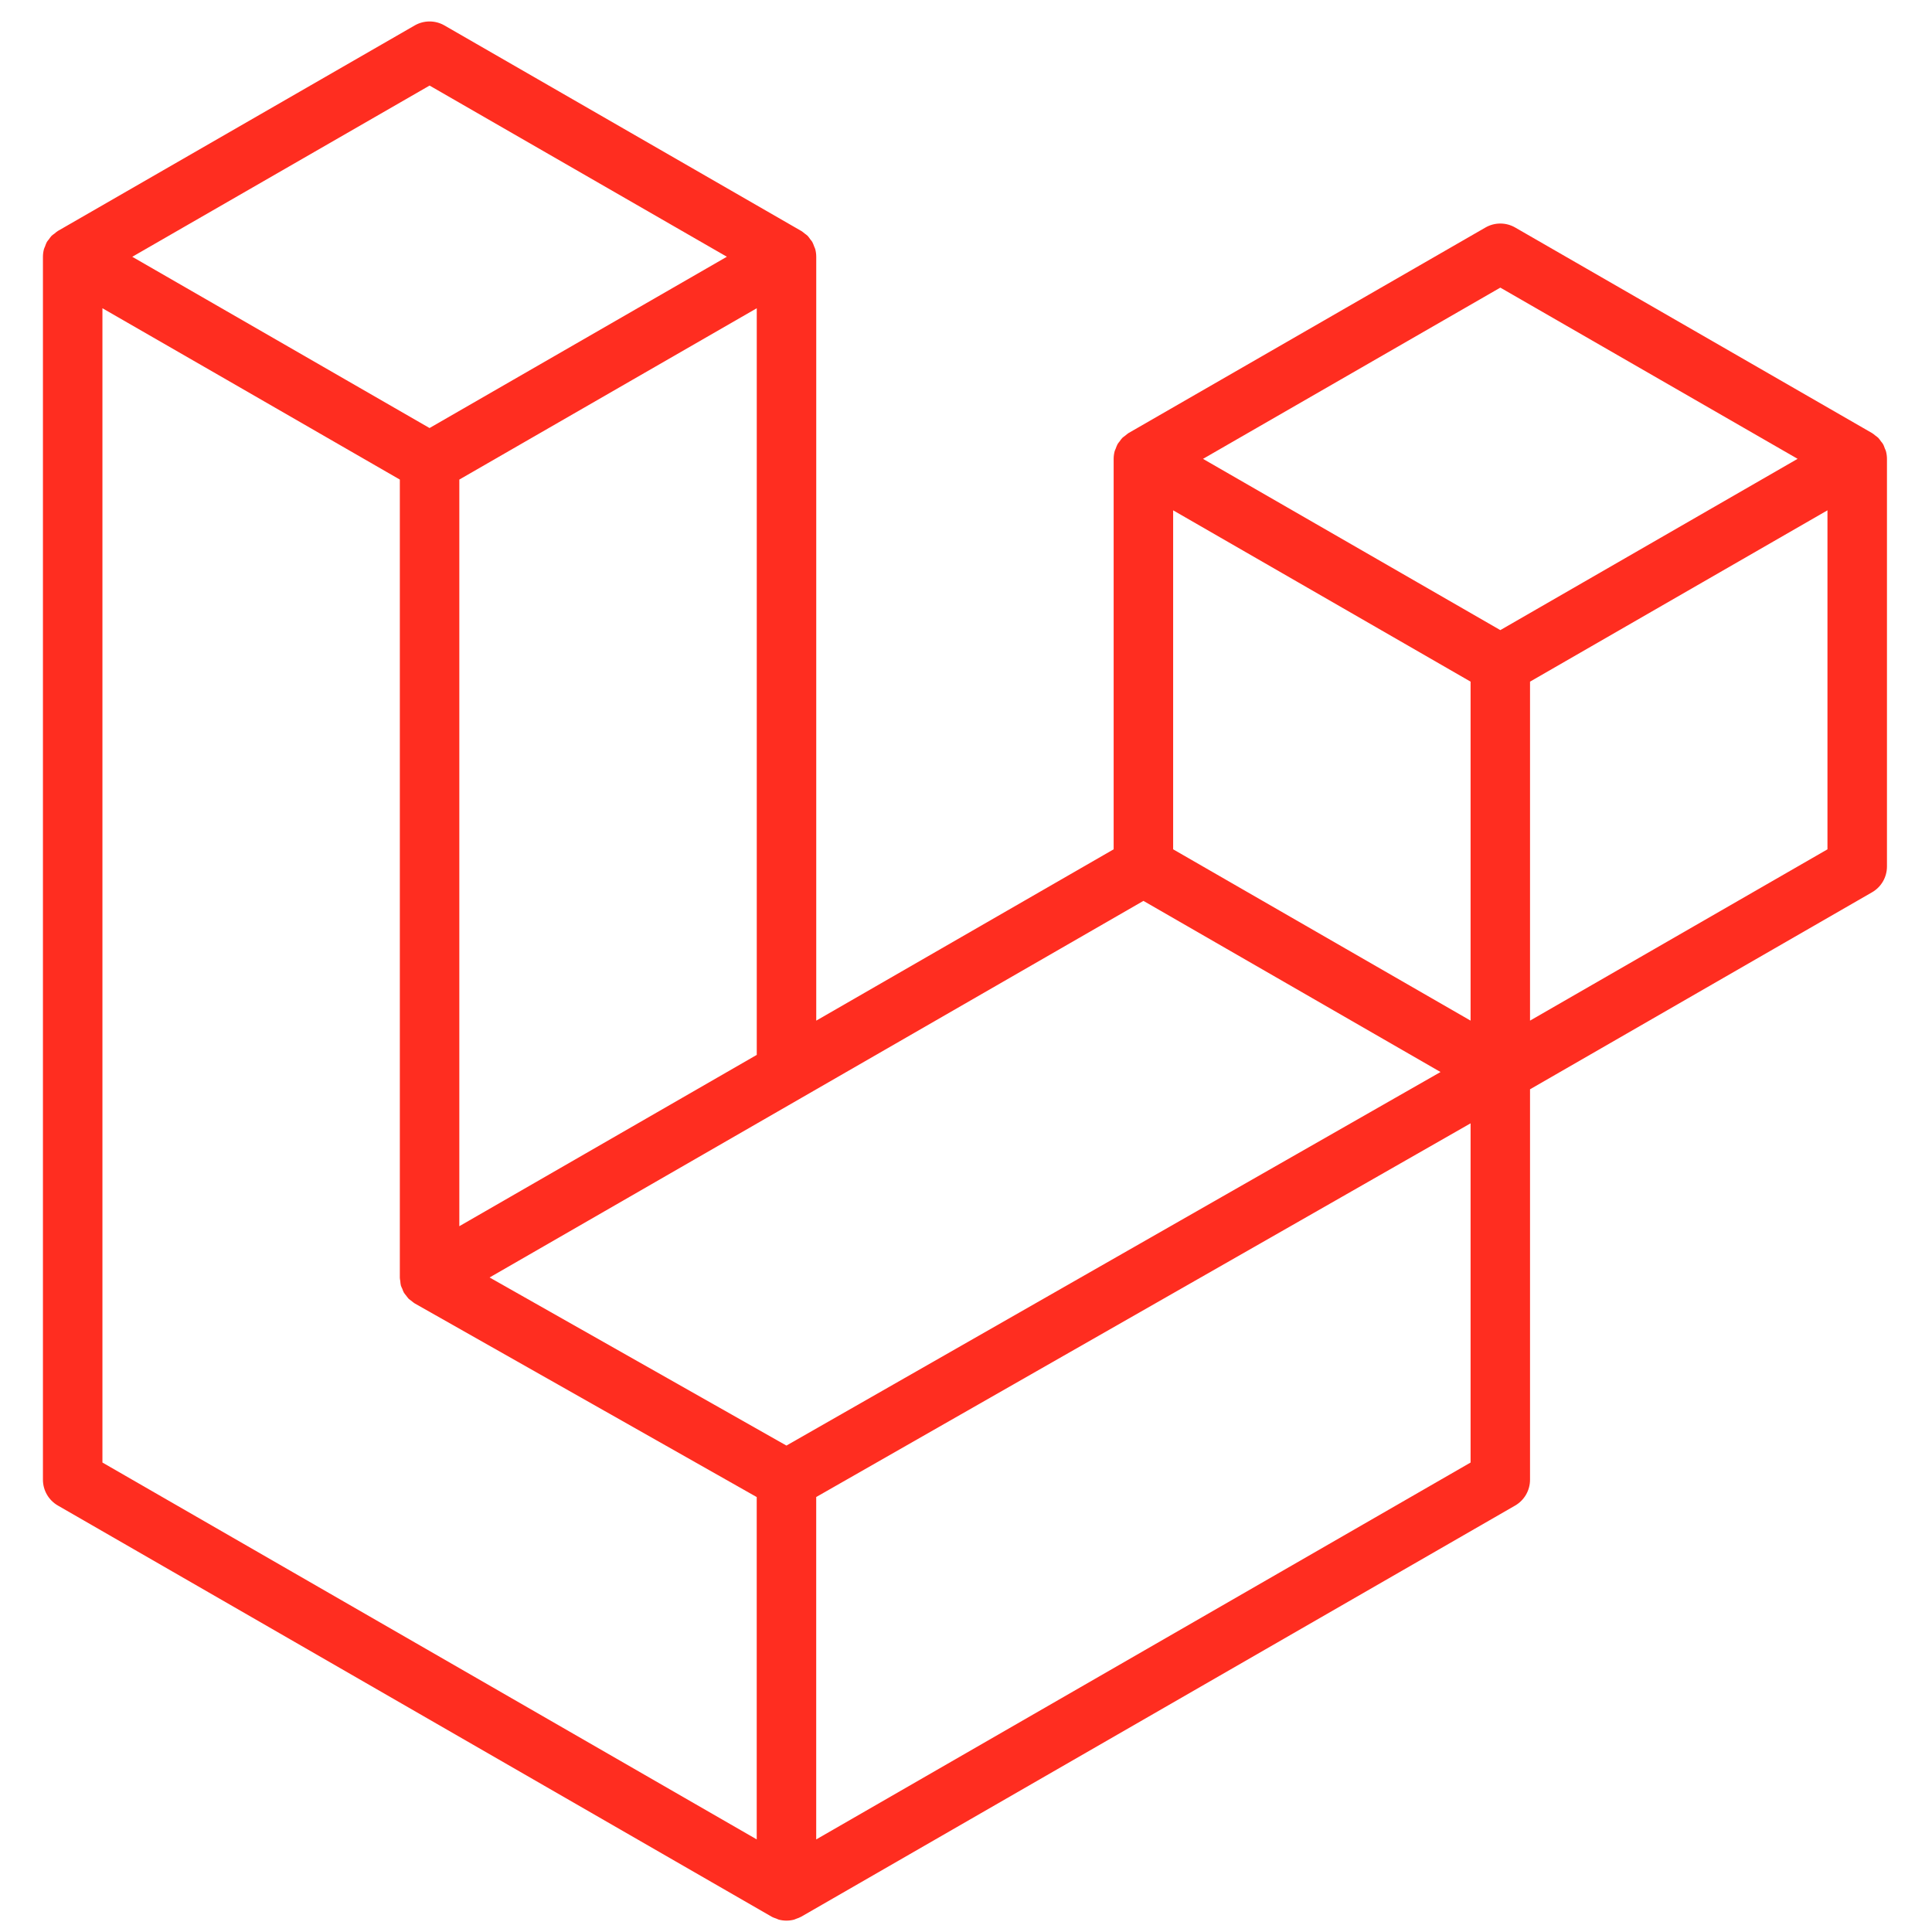
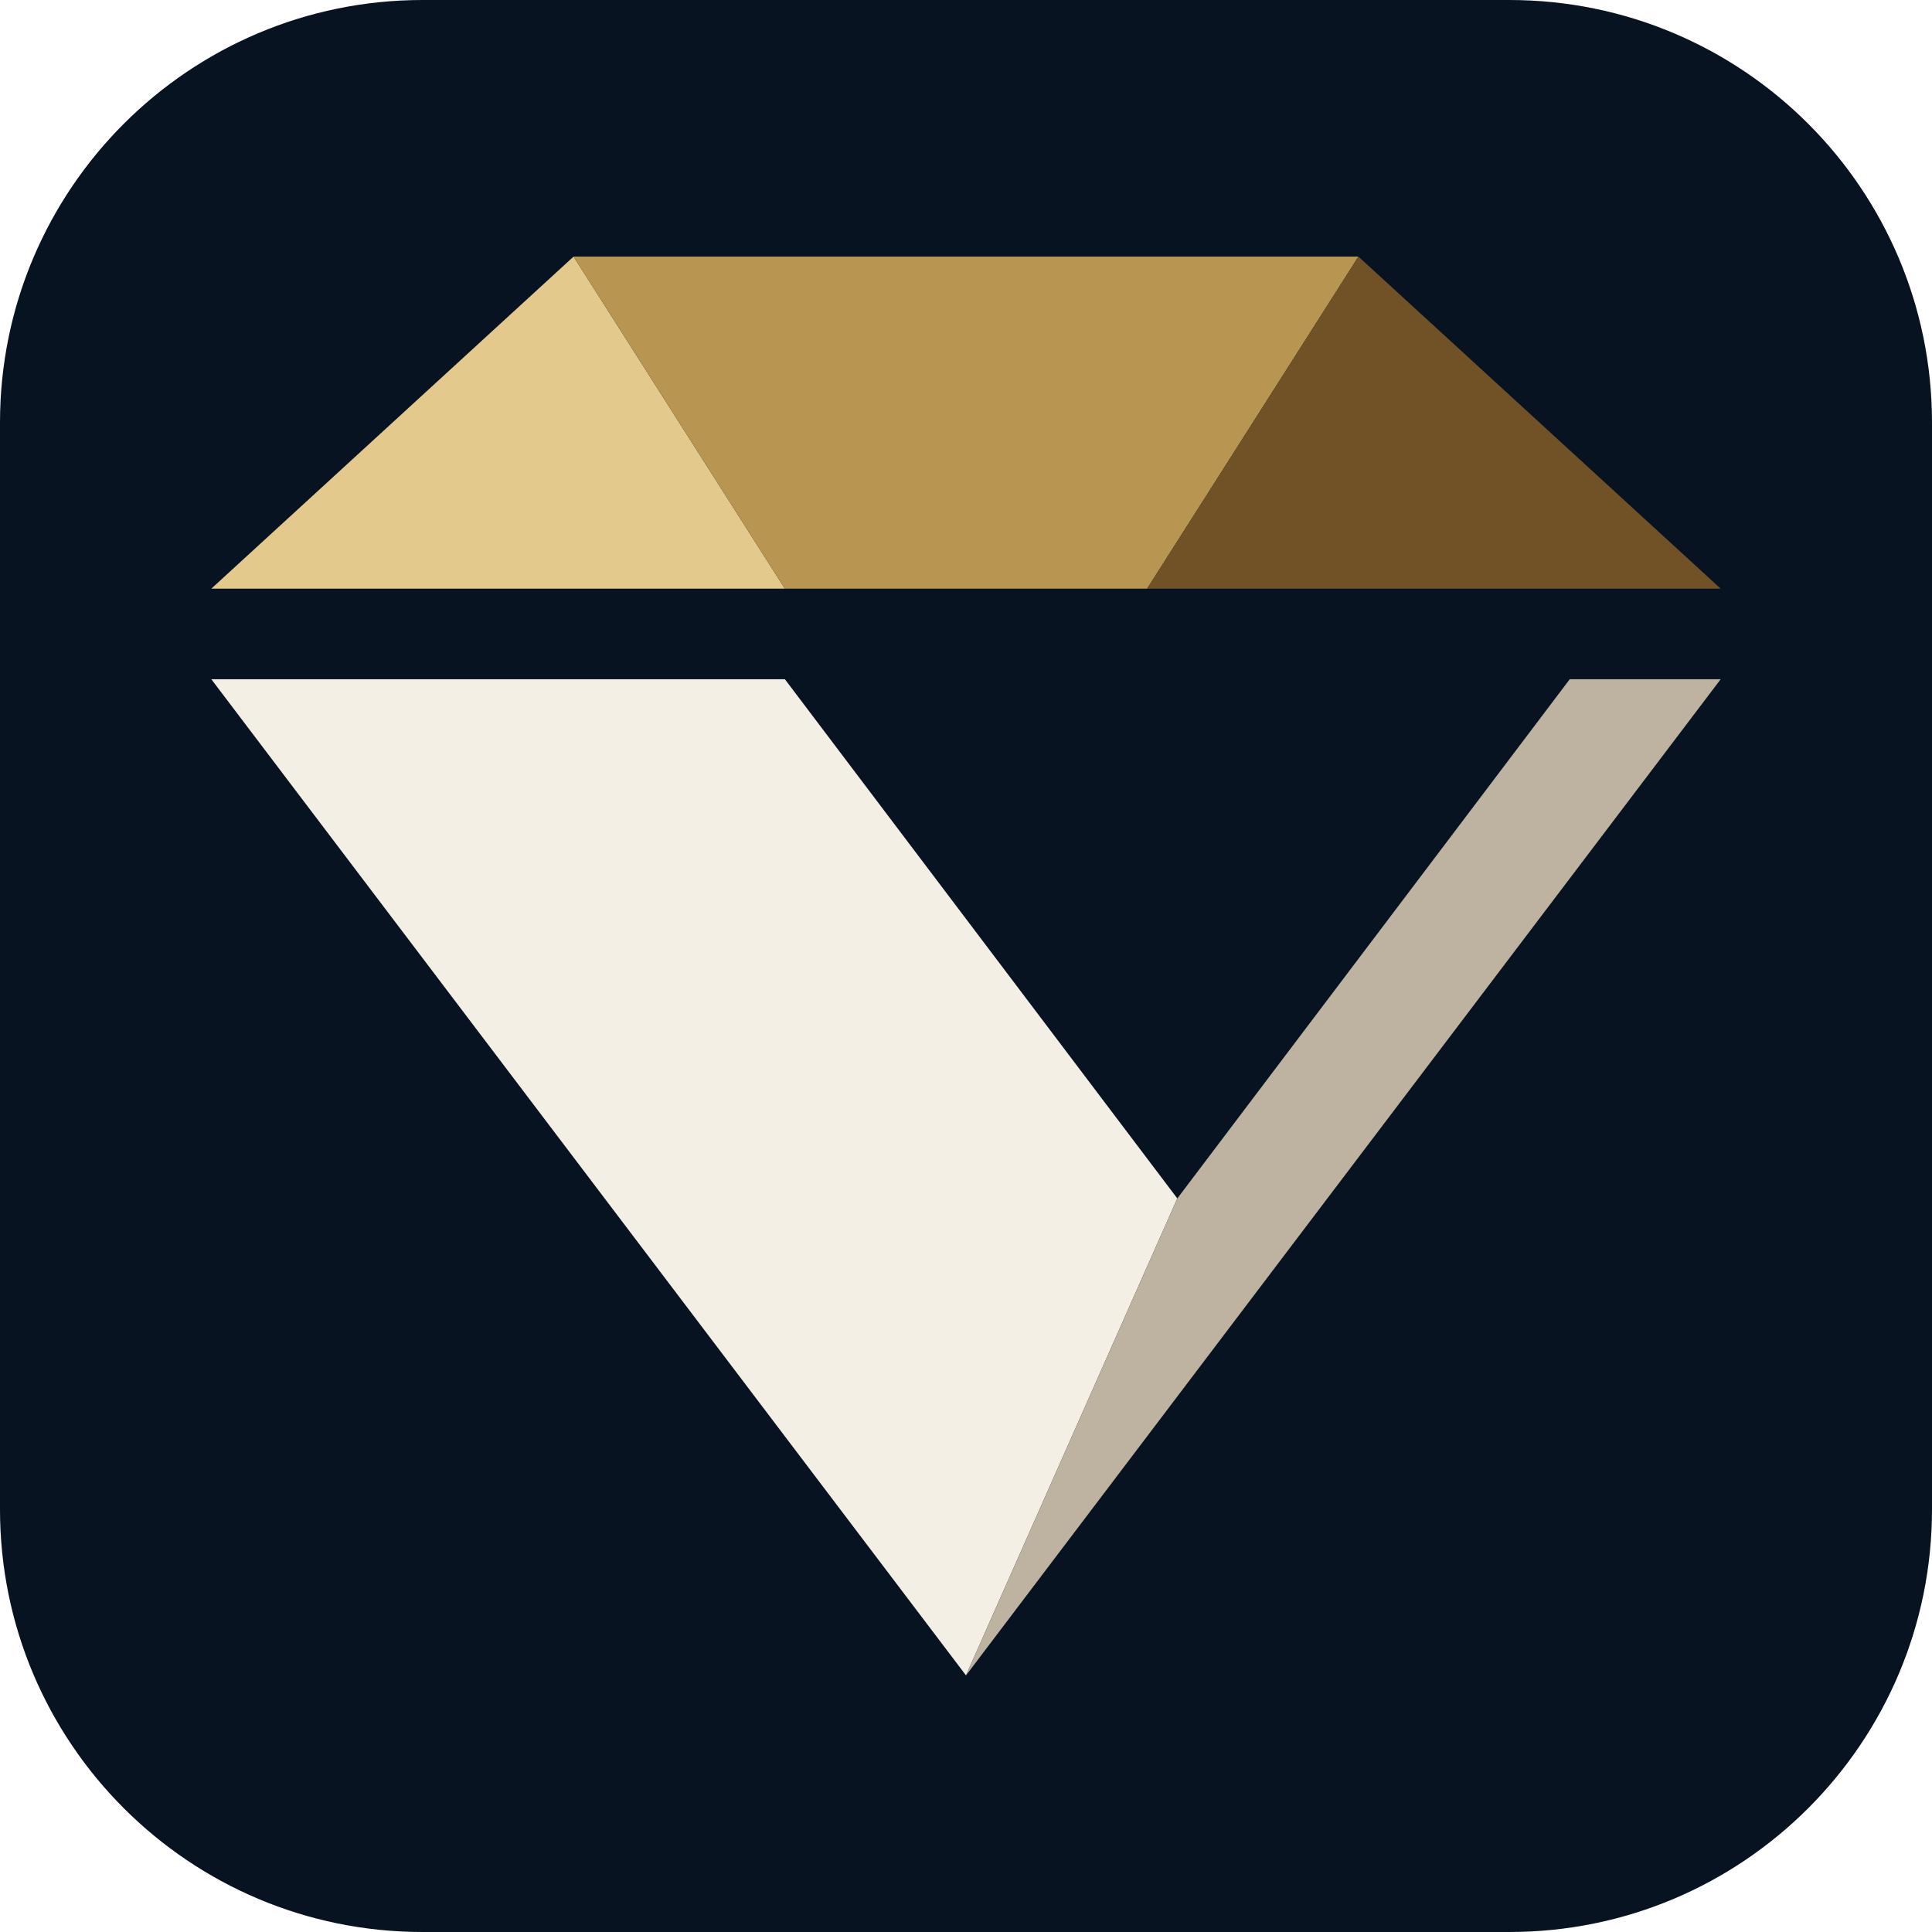
- <svg xmlns="http://www.w3.org/2000/svg" width="166" height="166" viewBox="0 0 166 166" fill="none">
-   <path fill-rule="evenodd" clip-rule="evenodd" d="M162.041 38.759C162.099 38.977 162.129 39.201 162.13 39.426V74.452C162.13 74.902 162.011 75.344 161.786 75.733C161.561 76.122 161.237 76.444 160.847 76.668L131.462 93.594V127.141C131.462 128.054 130.977 128.897 130.186 129.357L68.847 164.683C68.707 164.763 68.554 164.814 68.401 164.868C68.343 164.887 68.289 164.922 68.228 164.938C67.8 165.051 67.349 165.051 66.92 164.938C66.85 164.919 66.786 164.881 66.719 164.855C66.579 164.804 66.432 164.76 66.298 164.683L4.972 129.357C4.583 129.133 4.259 128.81 4.034 128.421C3.808 128.032 3.69 127.591 3.689 127.141L3.689 22.063C3.689 21.834 3.721 21.61 3.779 21.393C3.798 21.32 3.843 21.253 3.868 21.179C3.916 21.045 3.961 20.908 4.031 20.783C4.079 20.7 4.149 20.633 4.206 20.557C4.28 20.454 4.347 20.349 4.433 20.26C4.506 20.186 4.602 20.132 4.685 20.068C4.778 19.992 4.861 19.909 4.966 19.848L35.633 2.185C36.022 1.961 36.462 1.844 36.91 1.844C37.358 1.844 37.798 1.961 38.186 2.185L68.851 19.848H68.857C68.959 19.912 69.045 19.992 69.138 20.065C69.221 20.129 69.313 20.186 69.387 20.257C69.476 20.349 69.54 20.454 69.616 20.557C69.671 20.633 69.744 20.7 69.789 20.783C69.862 20.911 69.904 21.045 69.955 21.179C69.98 21.253 70.025 21.32 70.044 21.396C70.103 21.614 70.133 21.838 70.133 22.063V87.694L95.686 72.974V39.423C95.686 39.2 95.718 38.973 95.775 38.759C95.798 38.683 95.839 38.615 95.865 38.542C95.916 38.408 95.96 38.271 96.031 38.146C96.079 38.063 96.149 37.996 96.203 37.92C96.279 37.818 96.343 37.712 96.433 37.623C96.506 37.549 96.599 37.495 96.681 37.431C96.777 37.355 96.86 37.272 96.962 37.211L127.633 19.548C128.021 19.324 128.461 19.206 128.91 19.206C129.358 19.206 129.798 19.324 130.186 19.548L160.85 37.211C160.959 37.275 161.042 37.355 161.137 37.428C161.217 37.492 161.31 37.549 161.383 37.62C161.473 37.712 161.536 37.818 161.613 37.92C161.67 37.996 161.741 38.063 161.785 38.146C161.859 38.271 161.9 38.408 161.951 38.542C161.98 38.615 162.021 38.683 162.041 38.759ZM157.018 72.974V43.848L146.287 50.028L131.462 58.568V87.694L157.021 72.974H157.018ZM126.354 125.663V96.518L111.771 104.85L70.13 128.626V158.046L126.354 125.663ZM8.801 26.485V125.663L65.018 158.043V128.629L35.649 112L35.64 111.994L35.627 111.988C35.528 111.93 35.445 111.847 35.353 111.777C35.273 111.713 35.18 111.662 35.11 111.592L35.104 111.582C35.021 111.502 34.963 111.403 34.893 111.314C34.829 111.228 34.753 111.154 34.702 111.065L34.699 111.055C34.641 110.96 34.606 110.845 34.565 110.736C34.523 110.64 34.469 110.551 34.443 110.449C34.411 110.328 34.405 110.197 34.392 110.072C34.379 109.976 34.354 109.881 34.354 109.785V109.778V41.205L19.532 32.662L8.801 26.485ZM36.913 7.35L11.364 22.063L36.907 36.777L62.453 22.06L36.907 7.35H36.913ZM50.2 99.174L65.022 90.637V26.485L54.291 32.665L39.466 41.205V105.357L50.2 99.174ZM128.91 24.713L103.363 39.426L128.91 54.14L154.453 39.423L128.91 24.713ZM126.354 58.568L111.529 50.028L100.798 43.848V72.974L115.619 81.511L126.354 87.694V58.568ZM67.571 124.205L105.042 102.803L123.772 92.109L98.245 77.405L68.854 94.334L42.066 109.762L67.571 124.205Z" fill="#FF2D20" />
+ <svg xmlns="http://www.w3.org/2000/svg" viewBox="0 0 64 64" role="img" aria-label="Verum">
+   <rect width="64" height="64" rx="14" fill="#071321" />
+   <g transform="translate(32 32) scale(1.0) translate(-32.0 -33.5)">
+     <path fill="#E3C98C" d="M19 10 26 21 7 21Z" />
+     <path fill="#B99552" d="M19 10 45 10 38 21 26 21Z" />
+     <path fill="#705226" d="M45 10 57 21 38 21Z" />
+     <path fill="#F4EFE5" d="M7 24 26 24 39 41.2 32 57Z" />
+     <path fill="#BDB3A0" d="M52 24 57 24 32 57 39 41.2Z" />
+   </g>
</svg>
